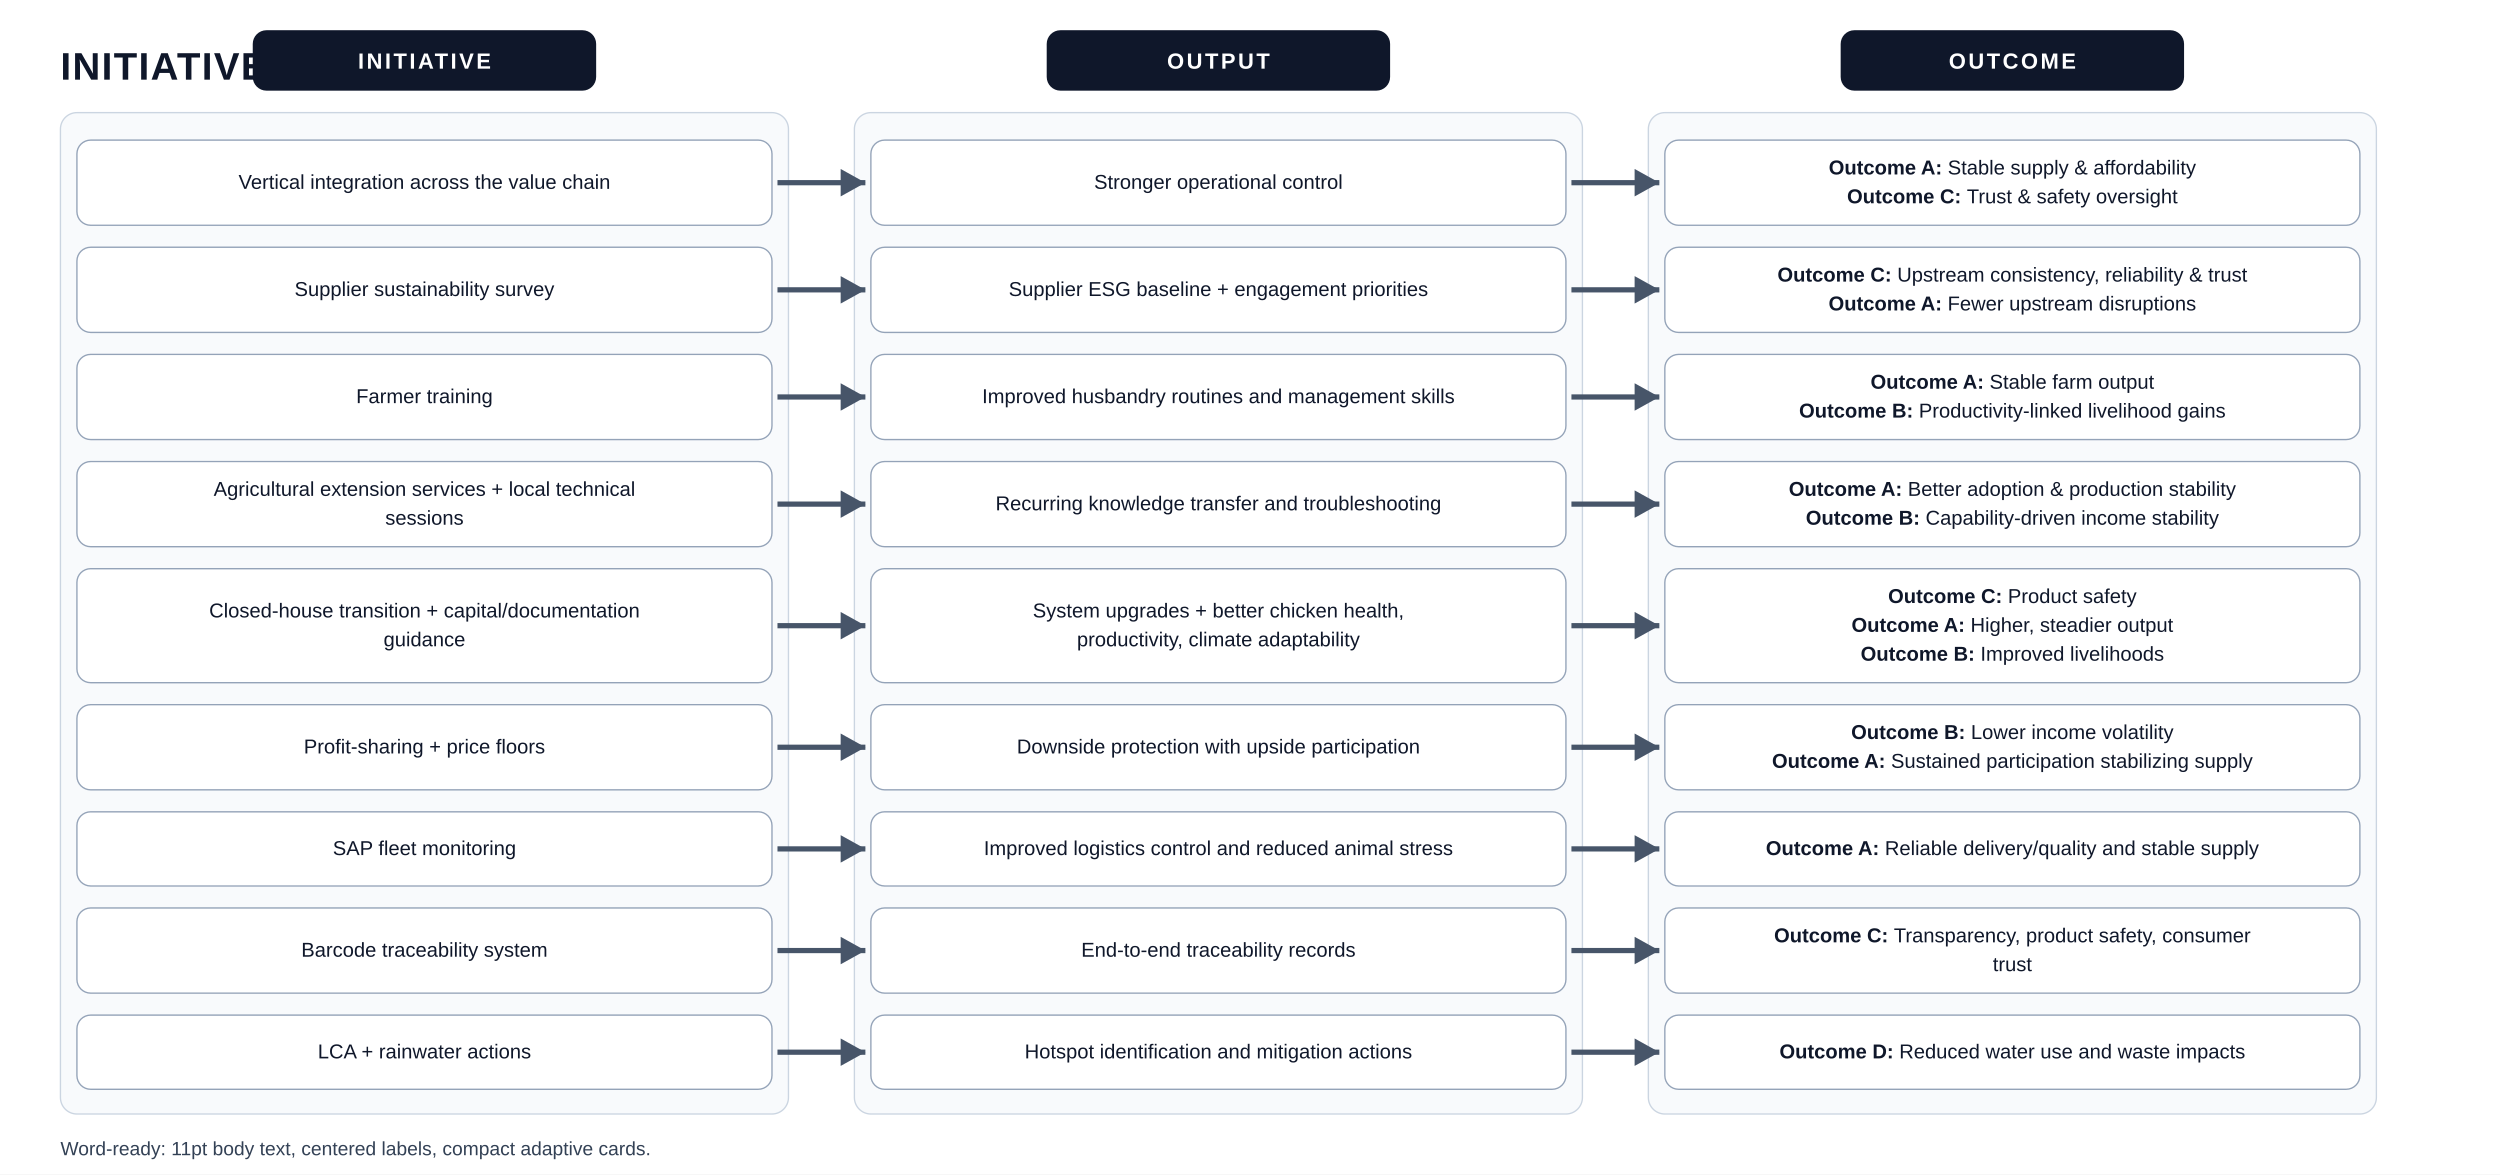
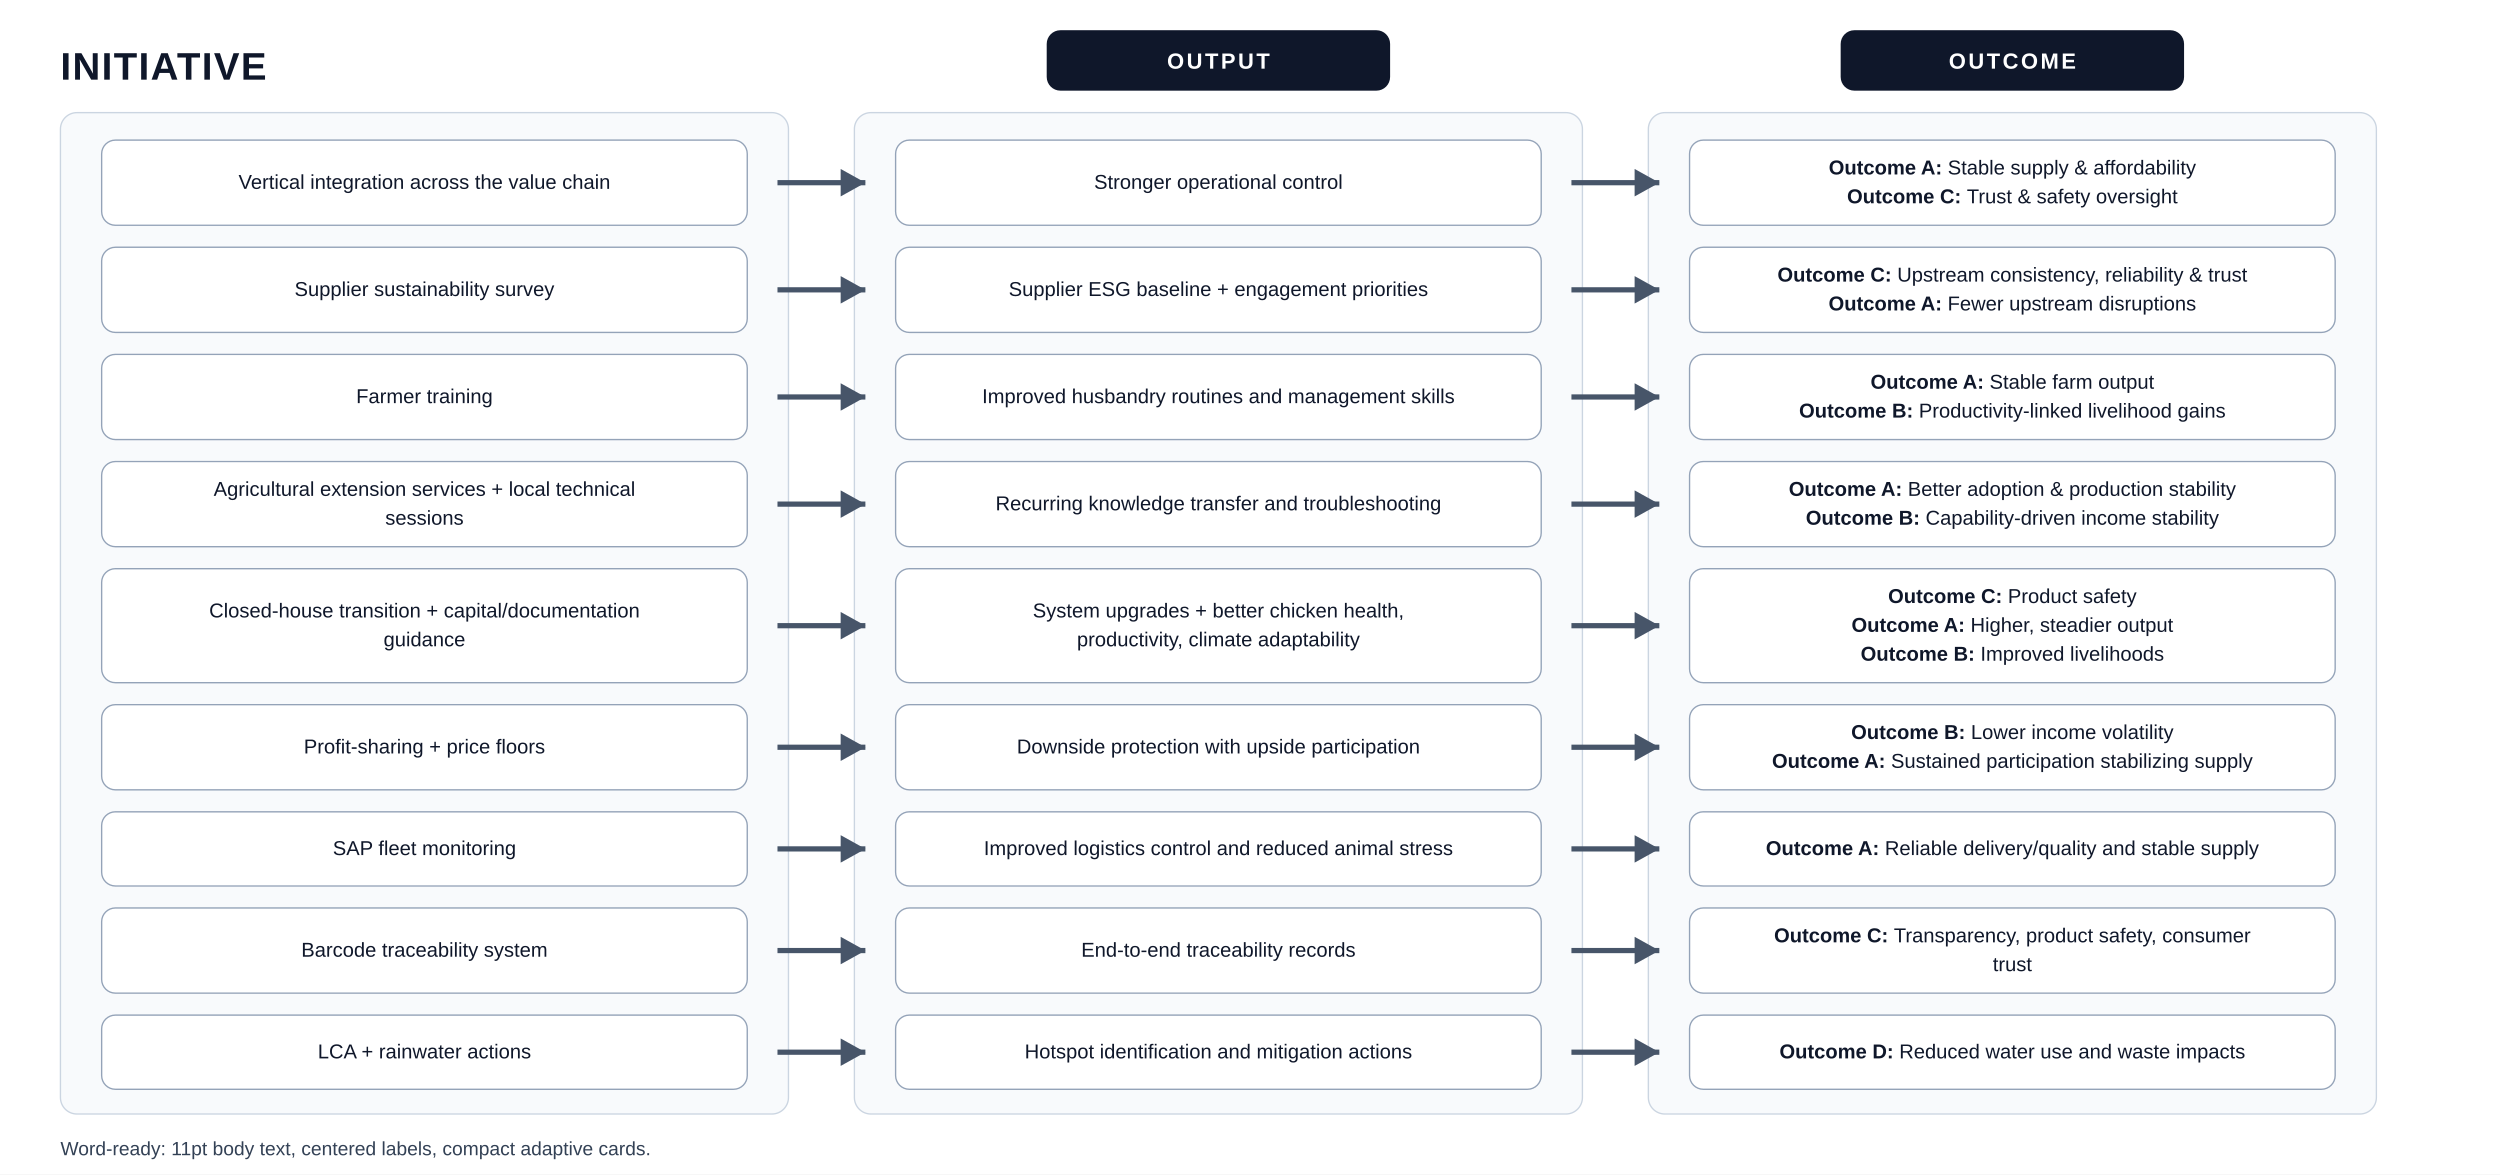
<svg xmlns="http://www.w3.org/2000/svg" width="1820" height="855" viewBox="0 0 1820 855">
  <defs>
    <style>.title{font:800 28px "Segoe UI",Arial,sans-serif; fill:#0F172A; letter-spacing:1px;}.head{font:800 16px "Segoe UI",Arial,sans-serif; fill:#FFFFFF; letter-spacing:1.8px;}.txt{font:11pt "Segoe UI",Arial,sans-serif; fill:#0F172A;}.foot{font:10.5pt "Segoe UI",Arial,sans-serif; fill:#334155;}</style>
  </defs>
  <rect x="0" y="0" width="1820" height="855" fill="#FFFFFF" />
  <text x="44" y="58" class="title">INITIATIVE</text>
  <rect x="44" y="82" width="530" height="729" rx="12" fill="#F8FAFC" stroke="#CBD5E1" />
-   <rect x="184.0" y="22" width="250" height="44" rx="10" fill="#0F172A" />
-   <text x="309.0" y="50" text-anchor="middle" class="head">INITIATIVE</text>
  <rect x="622" y="82" width="530" height="729" rx="12" fill="#F8FAFC" stroke="#CBD5E1" />
+   <rect x="1200" y="82" width="530" height="729" rx="12" fill="#F8FAFC" stroke="#CBD5E1" />
  <rect x="762.0" y="22" width="250" height="44" rx="10" fill="#0F172A" />
  <text x="887.0" y="50" text-anchor="middle" class="head">OUTPUT</text>
-   <rect x="1200" y="82" width="530" height="729" rx="12" fill="#F8FAFC" stroke="#CBD5E1" />
  <rect x="1340.0" y="22" width="250" height="44" rx="10" fill="#0F172A" />
  <text x="1465.0" y="50" text-anchor="middle" class="head">OUTCOME</text>
-   <rect x="56" y="102" width="506" height="62" rx="10" fill="#FFFFFF" stroke="#94A3B8" />
-   <rect x="634" y="102" width="506" height="62" rx="10" fill="#FFFFFF" stroke="#94A3B8" />
-   <rect x="1212" y="102" width="506" height="62" rx="10" fill="#FFFFFF" stroke="#94A3B8" />
+   <rect x="74.0" y="102" width="470" height="62" rx="10" fill="#FFFFFF" stroke="#94A3B8" />
+   <rect x="652.0" y="102" width="470" height="62" rx="10" fill="#FFFFFF" stroke="#94A3B8" />
+   <rect x="1230.0" y="102" width="470" height="62" rx="10" fill="#FFFFFF" stroke="#94A3B8" />
  <text x="309.0" y="137.5" text-anchor="middle" class="txt">Vertical integration across the value chain</text>
  <text x="887.0" y="137.5" text-anchor="middle" class="txt">Stronger operational control</text>
  <text x="1465.0" y="127.0" text-anchor="middle" class="txt">
    <tspan font-weight="800">Outcome A:</tspan>
    <tspan>Stable supply &amp; affordability</tspan>
  </text>
  <text x="1465.0" y="148.0" text-anchor="middle" class="txt">
    <tspan font-weight="800">Outcome C:</tspan>
    <tspan>Trust &amp; safety oversight</tspan>
  </text>
  <line x1="566" y1="133.0" x2="630" y2="133.0" stroke="#475569" stroke-width="3.8" />
  <polygon points="630,133.0 612,123.0 612,143.0" fill="#475569" />
  <line x1="1144" y1="133.0" x2="1208" y2="133.0" stroke="#475569" stroke-width="3.8" />
  <polygon points="1208,133.0 1190,123.0 1190,143.0" fill="#475569" />
-   <rect x="56" y="180" width="506" height="62" rx="10" fill="#FFFFFF" stroke="#94A3B8" />
-   <rect x="634" y="180" width="506" height="62" rx="10" fill="#FFFFFF" stroke="#94A3B8" />
-   <rect x="1212" y="180" width="506" height="62" rx="10" fill="#FFFFFF" stroke="#94A3B8" />
+   <rect x="74.0" y="180" width="470" height="62" rx="10" fill="#FFFFFF" stroke="#94A3B8" />
+   <rect x="652.0" y="180" width="470" height="62" rx="10" fill="#FFFFFF" stroke="#94A3B8" />
+   <rect x="1230.0" y="180" width="470" height="62" rx="10" fill="#FFFFFF" stroke="#94A3B8" />
  <text x="309.0" y="215.5" text-anchor="middle" class="txt">Supplier sustainability survey</text>
  <text x="887.0" y="215.5" text-anchor="middle" class="txt">Supplier ESG baseline + engagement priorities</text>
  <text x="1465.0" y="205.0" text-anchor="middle" class="txt">
    <tspan font-weight="800">Outcome C:</tspan>
    <tspan>Upstream consistency, reliability &amp; trust</tspan>
  </text>
  <text x="1465.0" y="226.0" text-anchor="middle" class="txt">
    <tspan font-weight="800">Outcome A:</tspan>
    <tspan>Fewer upstream disruptions</tspan>
  </text>
  <line x1="566" y1="211.0" x2="630" y2="211.0" stroke="#475569" stroke-width="3.8" />
  <polygon points="630,211.0 612,201.0 612,221.0" fill="#475569" />
  <line x1="1144" y1="211.0" x2="1208" y2="211.0" stroke="#475569" stroke-width="3.8" />
  <polygon points="1208,211.0 1190,201.0 1190,221.0" fill="#475569" />
-   <rect x="56" y="258" width="506" height="62" rx="10" fill="#FFFFFF" stroke="#94A3B8" />
-   <rect x="634" y="258" width="506" height="62" rx="10" fill="#FFFFFF" stroke="#94A3B8" />
-   <rect x="1212" y="258" width="506" height="62" rx="10" fill="#FFFFFF" stroke="#94A3B8" />
+   <rect x="74.0" y="258" width="470" height="62" rx="10" fill="#FFFFFF" stroke="#94A3B8" />
+   <rect x="652.0" y="258" width="470" height="62" rx="10" fill="#FFFFFF" stroke="#94A3B8" />
+   <rect x="1230.0" y="258" width="470" height="62" rx="10" fill="#FFFFFF" stroke="#94A3B8" />
  <text x="309.0" y="293.5" text-anchor="middle" class="txt">Farmer training</text>
  <text x="887.0" y="293.5" text-anchor="middle" class="txt">Improved husbandry routines and management skills</text>
  <text x="1465.0" y="283.0" text-anchor="middle" class="txt">
    <tspan font-weight="800">Outcome A:</tspan>
    <tspan>Stable farm output</tspan>
  </text>
  <text x="1465.0" y="304.0" text-anchor="middle" class="txt">
    <tspan font-weight="800">Outcome B:</tspan>
    <tspan>Productivity-linked livelihood gains</tspan>
  </text>
  <line x1="566" y1="289.0" x2="630" y2="289.0" stroke="#475569" stroke-width="3.8" />
  <polygon points="630,289.0 612,279.0 612,299.0" fill="#475569" />
  <line x1="1144" y1="289.0" x2="1208" y2="289.0" stroke="#475569" stroke-width="3.8" />
  <polygon points="1208,289.0 1190,279.0 1190,299.0" fill="#475569" />
-   <rect x="56" y="336" width="506" height="62" rx="10" fill="#FFFFFF" stroke="#94A3B8" />
-   <rect x="634" y="336" width="506" height="62" rx="10" fill="#FFFFFF" stroke="#94A3B8" />
-   <rect x="1212" y="336" width="506" height="62" rx="10" fill="#FFFFFF" stroke="#94A3B8" />
+   <rect x="74.0" y="336" width="470" height="62" rx="10" fill="#FFFFFF" stroke="#94A3B8" />
+   <rect x="652.0" y="336" width="470" height="62" rx="10" fill="#FFFFFF" stroke="#94A3B8" />
+   <rect x="1230.0" y="336" width="470" height="62" rx="10" fill="#FFFFFF" stroke="#94A3B8" />
  <text x="309.0" y="361.0" text-anchor="middle" class="txt">Agricultural extension services + local technical</text>
  <text x="309.0" y="382.0" text-anchor="middle" class="txt">sessions</text>
  <text x="887.0" y="371.5" text-anchor="middle" class="txt">Recurring knowledge transfer and troubleshooting</text>
  <text x="1465.0" y="361.0" text-anchor="middle" class="txt">
    <tspan font-weight="800">Outcome A:</tspan>
    <tspan>Better adoption &amp; production stability</tspan>
  </text>
  <text x="1465.0" y="382.0" text-anchor="middle" class="txt">
    <tspan font-weight="800">Outcome B:</tspan>
    <tspan>Capability-driven income stability</tspan>
  </text>
  <line x1="566" y1="367.0" x2="630" y2="367.0" stroke="#475569" stroke-width="3.8" />
  <polygon points="630,367.0 612,357.0 612,377.0" fill="#475569" />
  <line x1="1144" y1="367.0" x2="1208" y2="367.0" stroke="#475569" stroke-width="3.8" />
  <polygon points="1208,367.0 1190,357.0 1190,377.0" fill="#475569" />
-   <rect x="56" y="414" width="506" height="83" rx="10" fill="#FFFFFF" stroke="#94A3B8" />
-   <rect x="634" y="414" width="506" height="83" rx="10" fill="#FFFFFF" stroke="#94A3B8" />
-   <rect x="1212" y="414" width="506" height="83" rx="10" fill="#FFFFFF" stroke="#94A3B8" />
+   <rect x="74.0" y="414" width="470" height="83" rx="10" fill="#FFFFFF" stroke="#94A3B8" />
+   <rect x="652.0" y="414" width="470" height="83" rx="10" fill="#FFFFFF" stroke="#94A3B8" />
+   <rect x="1230.0" y="414" width="470" height="83" rx="10" fill="#FFFFFF" stroke="#94A3B8" />
  <text x="309.0" y="449.5" text-anchor="middle" class="txt">Closed-house transition + capital/documentation</text>
  <text x="309.0" y="470.5" text-anchor="middle" class="txt">guidance</text>
  <text x="887.0" y="449.5" text-anchor="middle" class="txt">System upgrades + better chicken health,</text>
  <text x="887.0" y="470.5" text-anchor="middle" class="txt">productivity, climate adaptability</text>
  <text x="1465.0" y="439.0" text-anchor="middle" class="txt">
    <tspan font-weight="800">Outcome C:</tspan>
    <tspan>Product safety</tspan>
  </text>
  <text x="1465.0" y="460.0" text-anchor="middle" class="txt">
    <tspan font-weight="800">Outcome A:</tspan>
    <tspan>Higher, steadier output</tspan>
  </text>
  <text x="1465.0" y="481.0" text-anchor="middle" class="txt">
    <tspan font-weight="800">Outcome B:</tspan>
    <tspan>Improved livelihoods</tspan>
  </text>
  <line x1="566" y1="455.5" x2="630" y2="455.5" stroke="#475569" stroke-width="3.8" />
  <polygon points="630,455.5 612,445.5 612,465.5" fill="#475569" />
  <line x1="1144" y1="455.5" x2="1208" y2="455.5" stroke="#475569" stroke-width="3.8" />
  <polygon points="1208,455.5 1190,445.5 1190,465.5" fill="#475569" />
-   <rect x="56" y="513" width="506" height="62" rx="10" fill="#FFFFFF" stroke="#94A3B8" />
-   <rect x="634" y="513" width="506" height="62" rx="10" fill="#FFFFFF" stroke="#94A3B8" />
-   <rect x="1212" y="513" width="506" height="62" rx="10" fill="#FFFFFF" stroke="#94A3B8" />
+   <rect x="74.0" y="513" width="470" height="62" rx="10" fill="#FFFFFF" stroke="#94A3B8" />
+   <rect x="652.0" y="513" width="470" height="62" rx="10" fill="#FFFFFF" stroke="#94A3B8" />
+   <rect x="1230.0" y="513" width="470" height="62" rx="10" fill="#FFFFFF" stroke="#94A3B8" />
  <text x="309.0" y="548.5" text-anchor="middle" class="txt">Profit-sharing + price floors</text>
  <text x="887.0" y="548.5" text-anchor="middle" class="txt">Downside protection with upside participation</text>
  <text x="1465.0" y="538.0" text-anchor="middle" class="txt">
    <tspan font-weight="800">Outcome B:</tspan>
    <tspan>Lower income volatility</tspan>
  </text>
  <text x="1465.0" y="559.0" text-anchor="middle" class="txt">
    <tspan font-weight="800">Outcome A:</tspan>
    <tspan>Sustained participation stabilizing supply</tspan>
  </text>
  <line x1="566" y1="544.0" x2="630" y2="544.0" stroke="#475569" stroke-width="3.8" />
  <polygon points="630,544.0 612,534.0 612,554.0" fill="#475569" />
  <line x1="1144" y1="544.0" x2="1208" y2="544.0" stroke="#475569" stroke-width="3.8" />
  <polygon points="1208,544.0 1190,534.0 1190,554.0" fill="#475569" />
-   <rect x="56" y="591" width="506" height="54" rx="10" fill="#FFFFFF" stroke="#94A3B8" />
-   <rect x="634" y="591" width="506" height="54" rx="10" fill="#FFFFFF" stroke="#94A3B8" />
-   <rect x="1212" y="591" width="506" height="54" rx="10" fill="#FFFFFF" stroke="#94A3B8" />
+   <rect x="74.0" y="591" width="470" height="54" rx="10" fill="#FFFFFF" stroke="#94A3B8" />
+   <rect x="652.0" y="591" width="470" height="54" rx="10" fill="#FFFFFF" stroke="#94A3B8" />
+   <rect x="1230.0" y="591" width="470" height="54" rx="10" fill="#FFFFFF" stroke="#94A3B8" />
  <text x="309.0" y="622.5" text-anchor="middle" class="txt">SAP fleet monitoring</text>
  <text x="887.0" y="622.5" text-anchor="middle" class="txt">Improved logistics control and reduced animal stress</text>
  <text x="1465.0" y="622.5" text-anchor="middle" class="txt">
    <tspan font-weight="800">Outcome A:</tspan>
    <tspan>Reliable delivery/quality and stable supply</tspan>
  </text>
  <line x1="566" y1="618.0" x2="630" y2="618.0" stroke="#475569" stroke-width="3.8" />
  <polygon points="630,618.0 612,608.0 612,628.0" fill="#475569" />
  <line x1="1144" y1="618.0" x2="1208" y2="618.0" stroke="#475569" stroke-width="3.8" />
  <polygon points="1208,618.0 1190,608.0 1190,628.0" fill="#475569" />
-   <rect x="56" y="661" width="506" height="62" rx="10" fill="#FFFFFF" stroke="#94A3B8" />
-   <rect x="634" y="661" width="506" height="62" rx="10" fill="#FFFFFF" stroke="#94A3B8" />
-   <rect x="1212" y="661" width="506" height="62" rx="10" fill="#FFFFFF" stroke="#94A3B8" />
+   <rect x="74.0" y="661" width="470" height="62" rx="10" fill="#FFFFFF" stroke="#94A3B8" />
+   <rect x="652.0" y="661" width="470" height="62" rx="10" fill="#FFFFFF" stroke="#94A3B8" />
+   <rect x="1230.0" y="661" width="470" height="62" rx="10" fill="#FFFFFF" stroke="#94A3B8" />
  <text x="309.0" y="696.5" text-anchor="middle" class="txt">Barcode traceability system</text>
  <text x="887.0" y="696.5" text-anchor="middle" class="txt">End-to-end traceability records</text>
  <text x="1465.0" y="686.0" text-anchor="middle" class="txt">
    <tspan font-weight="800">Outcome C:</tspan>
    <tspan>Transparency, product safety, consumer</tspan>
  </text>
  <text x="1465.0" y="707.0" text-anchor="middle" class="txt">trust</text>
  <line x1="566" y1="692.0" x2="630" y2="692.0" stroke="#475569" stroke-width="3.8" />
  <polygon points="630,692.0 612,682.0 612,702.0" fill="#475569" />
  <line x1="1144" y1="692.0" x2="1208" y2="692.0" stroke="#475569" stroke-width="3.8" />
  <polygon points="1208,692.0 1190,682.0 1190,702.0" fill="#475569" />
-   <rect x="56" y="739" width="506" height="54" rx="10" fill="#FFFFFF" stroke="#94A3B8" />
-   <rect x="634" y="739" width="506" height="54" rx="10" fill="#FFFFFF" stroke="#94A3B8" />
-   <rect x="1212" y="739" width="506" height="54" rx="10" fill="#FFFFFF" stroke="#94A3B8" />
+   <rect x="74.0" y="739" width="470" height="54" rx="10" fill="#FFFFFF" stroke="#94A3B8" />
+   <rect x="652.0" y="739" width="470" height="54" rx="10" fill="#FFFFFF" stroke="#94A3B8" />
+   <rect x="1230.0" y="739" width="470" height="54" rx="10" fill="#FFFFFF" stroke="#94A3B8" />
  <text x="309.0" y="770.5" text-anchor="middle" class="txt">LCA + rainwater actions</text>
  <text x="887.0" y="770.5" text-anchor="middle" class="txt">Hotspot identification and mitigation actions</text>
  <text x="1465.0" y="770.5" text-anchor="middle" class="txt">
    <tspan font-weight="800">Outcome D:</tspan>
    <tspan>Reduced water use and waste impacts</tspan>
  </text>
  <line x1="566" y1="766.0" x2="630" y2="766.0" stroke="#475569" stroke-width="3.8" />
  <polygon points="630,766.0 612,756.0 612,776.0" fill="#475569" />
  <line x1="1144" y1="766.0" x2="1208" y2="766.0" stroke="#475569" stroke-width="3.8" />
  <polygon points="1208,766.0 1190,756.0 1190,776.0" fill="#475569" />
  <text x="44" y="841" class="foot">Word-ready: 11pt body text, centered labels, compact adaptive cards.</text>
</svg>
